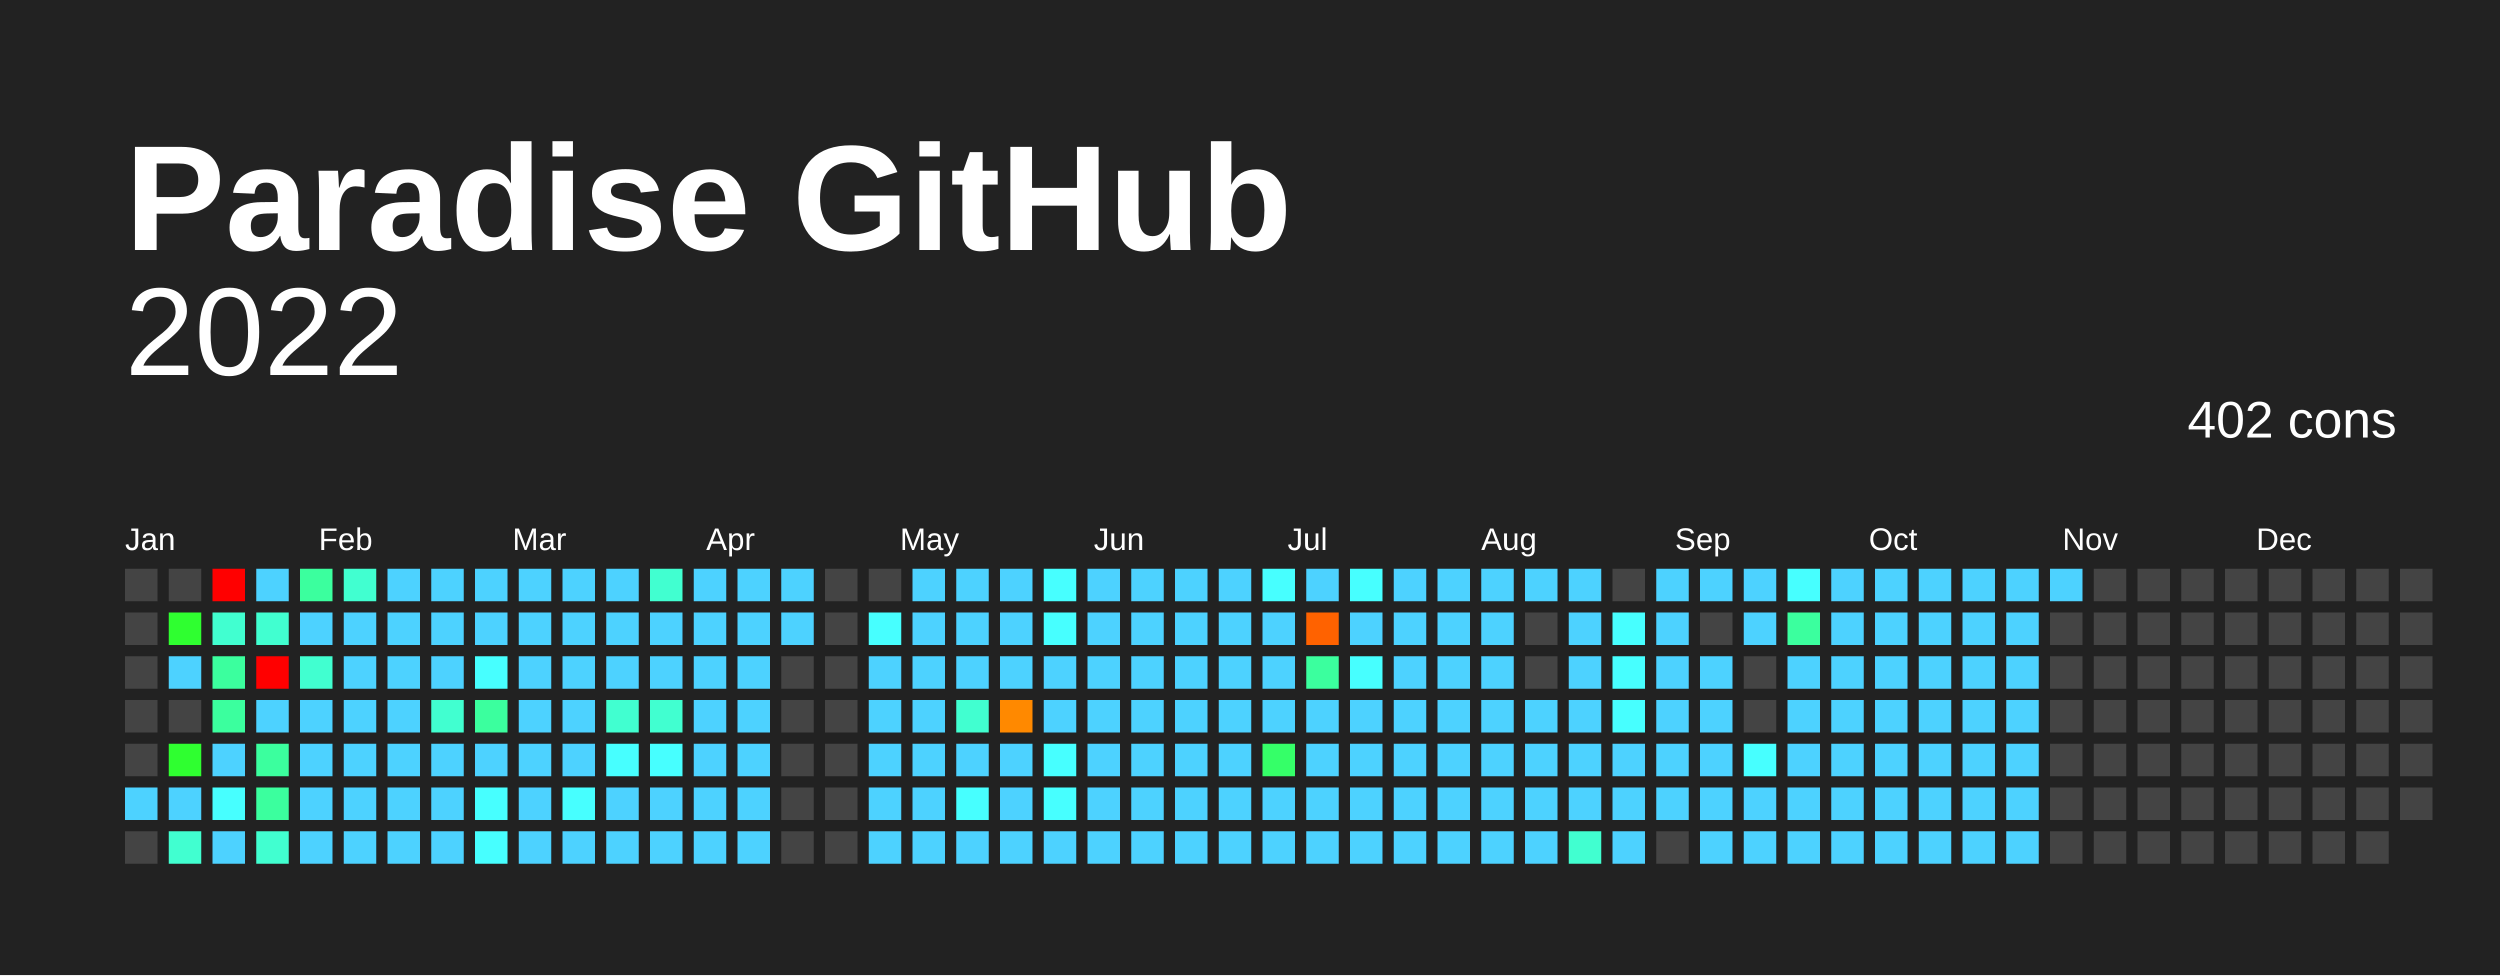
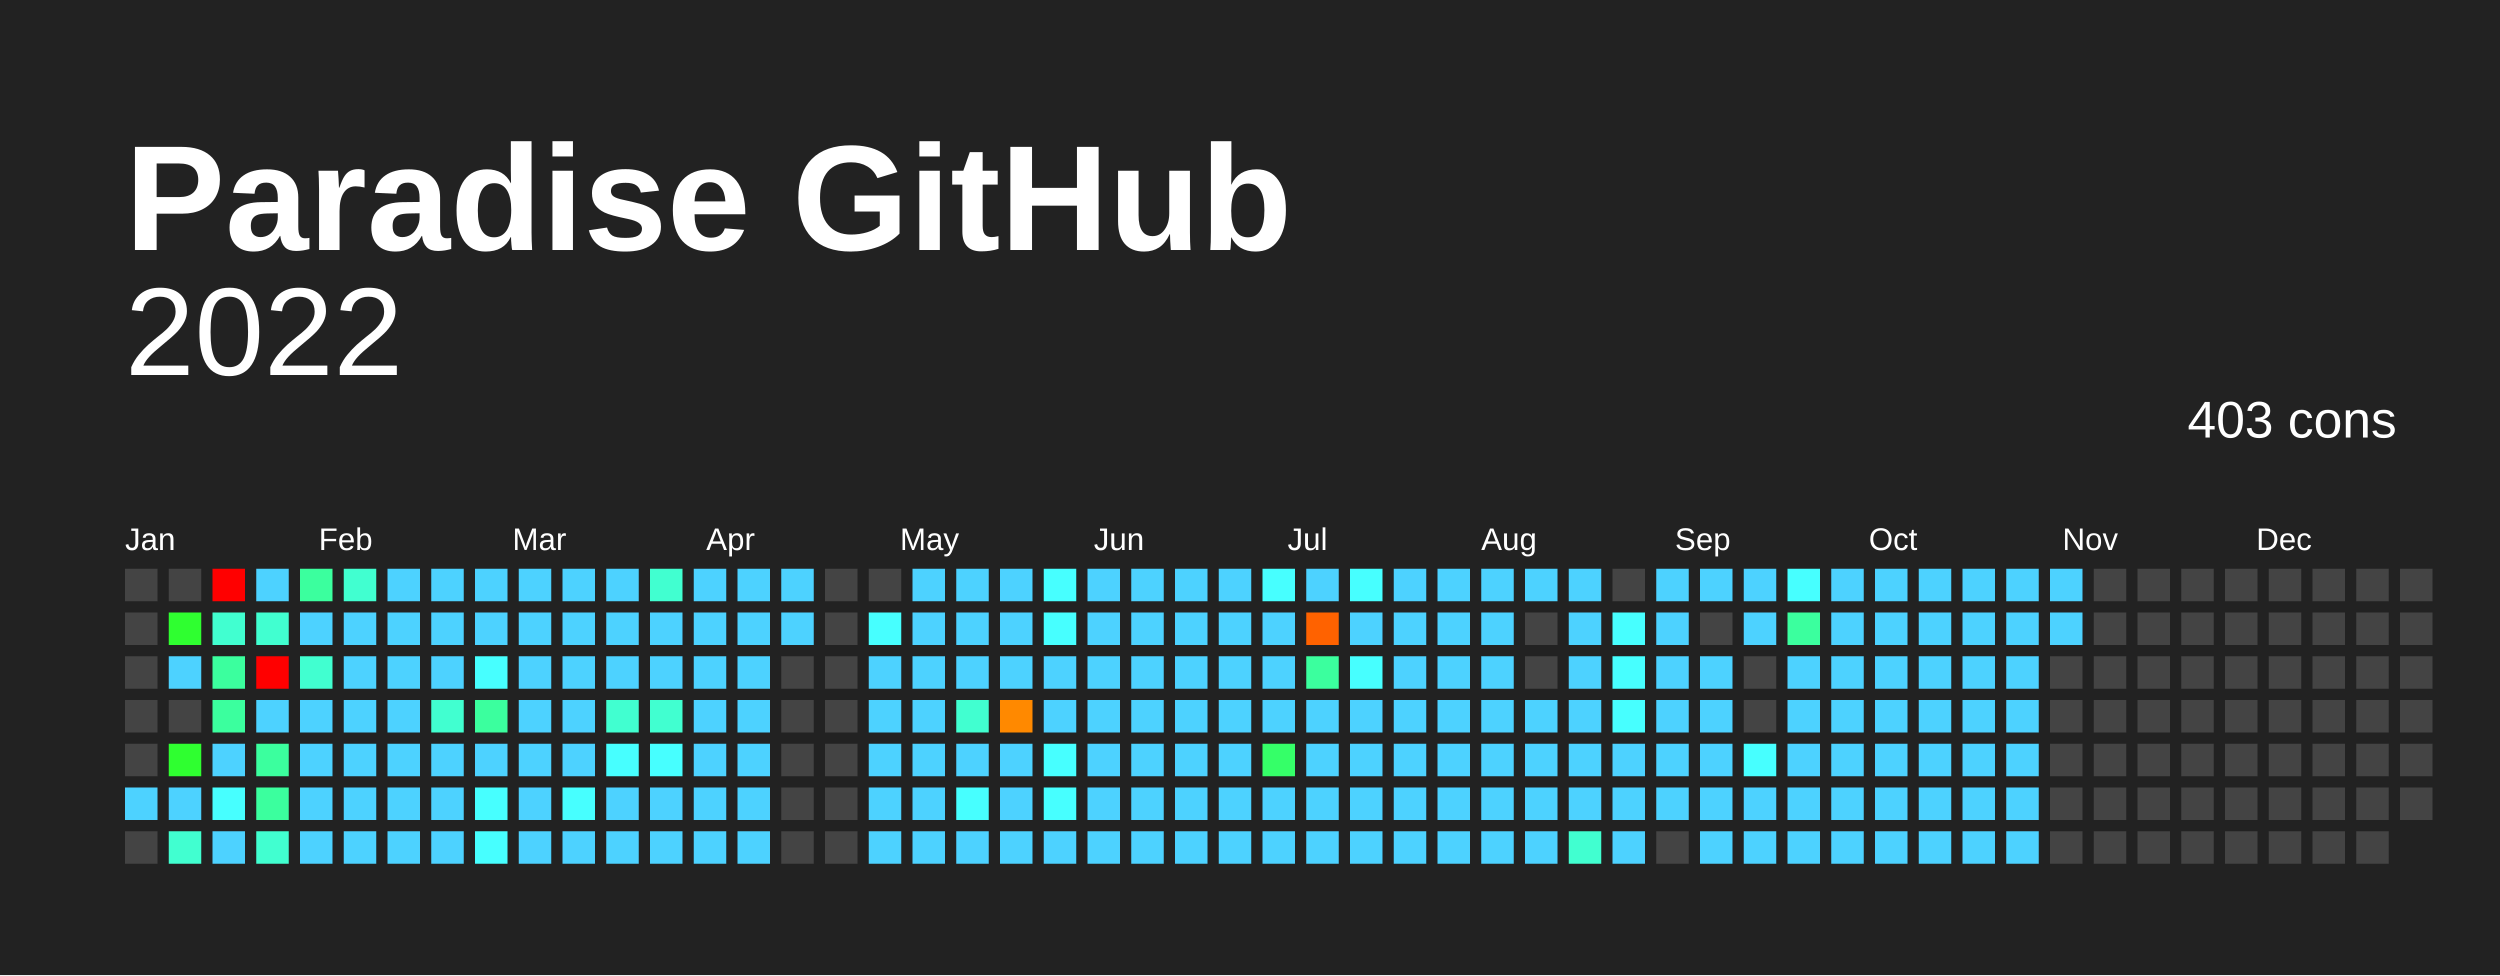
<svg xmlns="http://www.w3.org/2000/svg" baseProfile="full" height="78mm" version="1.1" viewBox="0,0,200,78" width="200mm">
  <defs />
  <rect fill="#222222" height="78" width="200" x="0" y="0" />
  <text fill="#FFFFFF" style="font-size:12px; font-family:Arial; font-weight:bold;" x="10" y="20">Paradise GitHub</text>
  <text alignment-baseline="hanging" fill="#FFFFFF" style="font-size:10.0px; font-family:Arial;" x="10" y="30">2022</text>
-   <text alignment-baseline="hanging" fill="#FFFFFF" style="font-size:4.125px; font-family:Arial;" x="175" y="35">402 cons</text>
+   <text alignment-baseline="hanging" fill="#FFFFFF" style="font-size:4.125px; font-family:Arial;" x="175" y="35">403 cons</text>
  <text fill="#FFFFFF" style="font-size:2.5px; font-family:Arial" x="10.0" y="44">Jan</text>
  <text fill="#FFFFFF" style="font-size:2.5px; font-family:Arial" x="25.5" y="44">Feb</text>
  <text fill="#FFFFFF" style="font-size:2.5px; font-family:Arial" x="41.0" y="44">Mar</text>
  <text fill="#FFFFFF" style="font-size:2.5px; font-family:Arial" x="56.5" y="44">Apr</text>
  <text fill="#FFFFFF" style="font-size:2.5px; font-family:Arial" x="72.0" y="44">May</text>
  <text fill="#FFFFFF" style="font-size:2.5px; font-family:Arial" x="87.5" y="44">Jun</text>
  <text fill="#FFFFFF" style="font-size:2.5px; font-family:Arial" x="103.0" y="44">Jul</text>
  <text fill="#FFFFFF" style="font-size:2.5px; font-family:Arial" x="118.5" y="44">Aug</text>
  <text fill="#FFFFFF" style="font-size:2.5px; font-family:Arial" x="134.0" y="44">Sep</text>
  <text fill="#FFFFFF" style="font-size:2.5px; font-family:Arial" x="149.5" y="44">Oct</text>
  <text fill="#FFFFFF" style="font-size:2.5px; font-family:Arial" x="165.0" y="44">Nov</text>
  <text fill="#FFFFFF" style="font-size:2.5px; font-family:Arial" x="180.5" y="44">Dec</text>
  <rect fill="#444444" height="2.6" width="2.6" x="10.0" y="45.5" />
  <rect fill="#444444" height="2.6" width="2.6" x="10.0" y="49.0" />
  <rect fill="#444444" height="2.6" width="2.6" x="10.0" y="52.5" />
  <rect fill="#444444" height="2.6" width="2.6" x="10.0" y="56.0" />
  <rect fill="#444444" height="2.6" width="2.6" x="10.0" y="59.5" />
  <rect fill="#4dd2ff" height="2.6" width="2.6" x="10.0" y="63.0" />
  <rect fill="#444444" height="2.6" width="2.6" x="10.0" y="66.5" />
  <rect fill="#444444" height="2.6" width="2.6" x="13.5" y="45.5" />
  <rect fill="#2fff30" height="2.6" width="2.6" x="13.5" y="49.0" />
  <rect fill="#4dd2ff" height="2.6" width="2.6" x="13.5" y="52.5" />
  <rect fill="#444444" height="2.6" width="2.6" x="13.5" y="56.0" />
  <rect fill="#2fff30" height="2.6" width="2.6" x="13.5" y="59.5" />
  <rect fill="#4dd2ff" height="2.6" width="2.6" x="13.5" y="63.0" />
  <rect fill="#41ffd0" height="2.6" width="2.6" x="13.5" y="66.5" />
  <rect fill="red" height="2.6" width="2.6" x="17.0" y="45.5" />
  <rect fill="#41ffd0" height="2.6" width="2.6" x="17.0" y="49.0" />
  <rect fill="#3bff9e" height="2.6" width="2.6" x="17.0" y="52.5" />
  <rect fill="#3bff9e" height="2.6" width="2.6" x="17.0" y="56.0" />
  <rect fill="#4dd2ff" height="2.6" width="2.6" x="17.0" y="59.5" />
  <rect fill="#47ffff" height="2.6" width="2.6" x="17.0" y="63.0" />
  <rect fill="#4dd2ff" height="2.6" width="2.6" x="17.0" y="66.5" />
  <rect fill="#4dd2ff" height="2.6" width="2.6" x="20.5" y="45.5" />
  <rect fill="#41ffd0" height="2.6" width="2.6" x="20.5" y="49.0" />
  <rect fill="red" height="2.6" width="2.6" x="20.5" y="52.5" />
  <rect fill="#4dd2ff" height="2.6" width="2.6" x="20.5" y="56.0" />
  <rect fill="#3bff9e" height="2.6" width="2.6" x="20.5" y="59.5" />
  <rect fill="#3bff9e" height="2.6" width="2.6" x="20.5" y="63.0" />
  <rect fill="#41ffd0" height="2.6" width="2.6" x="20.5" y="66.5" />
  <rect fill="#3bff9e" height="2.6" width="2.6" x="24.0" y="45.5" />
  <rect fill="#4dd2ff" height="2.6" width="2.6" x="24.0" y="49.0" />
  <rect fill="#41ffd0" height="2.6" width="2.6" x="24.0" y="52.5" />
  <rect fill="#4dd2ff" height="2.6" width="2.6" x="24.0" y="56.0" />
  <rect fill="#4dd2ff" height="2.6" width="2.6" x="24.0" y="59.5" />
  <rect fill="#4dd2ff" height="2.6" width="2.6" x="24.0" y="63.0" />
  <rect fill="#4dd2ff" height="2.6" width="2.6" x="24.0" y="66.5" />
  <rect fill="#41ffd0" height="2.6" width="2.6" x="27.5" y="45.5" />
  <rect fill="#4dd2ff" height="2.6" width="2.6" x="27.5" y="49.0" />
  <rect fill="#4dd2ff" height="2.6" width="2.6" x="27.5" y="52.5" />
  <rect fill="#4dd2ff" height="2.6" width="2.6" x="27.5" y="56.0" />
  <rect fill="#4dd2ff" height="2.6" width="2.6" x="27.5" y="59.5" />
  <rect fill="#4dd2ff" height="2.6" width="2.6" x="27.5" y="63.0" />
  <rect fill="#4dd2ff" height="2.6" width="2.6" x="27.5" y="66.5" />
  <rect fill="#4dd2ff" height="2.6" width="2.6" x="31.0" y="45.5" />
  <rect fill="#4dd2ff" height="2.6" width="2.6" x="31.0" y="49.0" />
  <rect fill="#4dd2ff" height="2.6" width="2.6" x="31.0" y="52.5" />
  <rect fill="#4dd2ff" height="2.6" width="2.6" x="31.0" y="56.0" />
  <rect fill="#4dd2ff" height="2.6" width="2.6" x="31.0" y="59.5" />
  <rect fill="#4dd2ff" height="2.6" width="2.6" x="31.0" y="63.0" />
  <rect fill="#4dd2ff" height="2.6" width="2.6" x="31.0" y="66.5" />
  <rect fill="#4dd2ff" height="2.6" width="2.6" x="34.5" y="45.5" />
  <rect fill="#4dd2ff" height="2.6" width="2.6" x="34.5" y="49.0" />
  <rect fill="#4dd2ff" height="2.6" width="2.6" x="34.5" y="52.5" />
  <rect fill="#41ffd0" height="2.6" width="2.6" x="34.5" y="56.0" />
  <rect fill="#4dd2ff" height="2.6" width="2.6" x="34.5" y="59.5" />
  <rect fill="#4dd2ff" height="2.6" width="2.6" x="34.5" y="63.0" />
  <rect fill="#4dd2ff" height="2.6" width="2.6" x="34.5" y="66.5" />
  <rect fill="#4dd2ff" height="2.6" width="2.6" x="38.0" y="45.5" />
  <rect fill="#4dd2ff" height="2.6" width="2.6" x="38.0" y="49.0" />
  <rect fill="#47ffff" height="2.6" width="2.6" x="38.0" y="52.5" />
  <rect fill="#3bff9e" height="2.6" width="2.6" x="38.0" y="56.0" />
  <rect fill="#4dd2ff" height="2.6" width="2.6" x="38.0" y="59.5" />
  <rect fill="#47ffff" height="2.6" width="2.6" x="38.0" y="63.0" />
  <rect fill="#47ffff" height="2.6" width="2.6" x="38.0" y="66.5" />
  <rect fill="#4dd2ff" height="2.6" width="2.6" x="41.5" y="45.5" />
  <rect fill="#4dd2ff" height="2.6" width="2.6" x="41.5" y="49.0" />
  <rect fill="#4dd2ff" height="2.6" width="2.6" x="41.5" y="52.5" />
  <rect fill="#4dd2ff" height="2.6" width="2.6" x="41.5" y="56.0" />
  <rect fill="#4dd2ff" height="2.6" width="2.6" x="41.5" y="59.5" />
  <rect fill="#4dd2ff" height="2.6" width="2.6" x="41.5" y="63.0" />
  <rect fill="#4dd2ff" height="2.6" width="2.6" x="41.5" y="66.5" />
  <rect fill="#4dd2ff" height="2.6" width="2.6" x="45.0" y="45.5" />
  <rect fill="#4dd2ff" height="2.6" width="2.6" x="45.0" y="49.0" />
  <rect fill="#4dd2ff" height="2.6" width="2.6" x="45.0" y="52.5" />
  <rect fill="#4dd2ff" height="2.6" width="2.6" x="45.0" y="56.0" />
  <rect fill="#4dd2ff" height="2.6" width="2.6" x="45.0" y="59.5" />
  <rect fill="#47ffff" height="2.6" width="2.6" x="45.0" y="63.0" />
  <rect fill="#4dd2ff" height="2.6" width="2.6" x="45.0" y="66.5" />
  <rect fill="#4dd2ff" height="2.6" width="2.6" x="48.5" y="45.5" />
  <rect fill="#4dd2ff" height="2.6" width="2.6" x="48.5" y="49.0" />
  <rect fill="#4dd2ff" height="2.6" width="2.6" x="48.5" y="52.5" />
  <rect fill="#41ffd0" height="2.6" width="2.6" x="48.5" y="56.0" />
  <rect fill="#47ffff" height="2.6" width="2.6" x="48.5" y="59.5" />
  <rect fill="#4dd2ff" height="2.6" width="2.6" x="48.5" y="63.0" />
  <rect fill="#4dd2ff" height="2.6" width="2.6" x="48.5" y="66.5" />
  <rect fill="#41ffd0" height="2.6" width="2.6" x="52.0" y="45.5" />
  <rect fill="#4dd2ff" height="2.6" width="2.6" x="52.0" y="49.0" />
  <rect fill="#4dd2ff" height="2.6" width="2.6" x="52.0" y="52.5" />
  <rect fill="#41ffd0" height="2.6" width="2.6" x="52.0" y="56.0" />
  <rect fill="#47ffff" height="2.6" width="2.6" x="52.0" y="59.5" />
  <rect fill="#4dd2ff" height="2.6" width="2.6" x="52.0" y="63.0" />
  <rect fill="#4dd2ff" height="2.6" width="2.6" x="52.0" y="66.5" />
  <rect fill="#4dd2ff" height="2.6" width="2.6" x="55.5" y="45.5" />
  <rect fill="#4dd2ff" height="2.6" width="2.6" x="55.5" y="49.0" />
  <rect fill="#4dd2ff" height="2.6" width="2.6" x="55.5" y="52.5" />
  <rect fill="#4dd2ff" height="2.6" width="2.6" x="55.5" y="56.0" />
  <rect fill="#4dd2ff" height="2.6" width="2.6" x="55.5" y="59.5" />
  <rect fill="#4dd2ff" height="2.6" width="2.6" x="55.5" y="63.0" />
  <rect fill="#4dd2ff" height="2.6" width="2.6" x="55.5" y="66.5" />
  <rect fill="#4dd2ff" height="2.6" width="2.6" x="59.0" y="45.5" />
  <rect fill="#4dd2ff" height="2.6" width="2.6" x="59.0" y="49.0" />
  <rect fill="#4dd2ff" height="2.6" width="2.6" x="59.0" y="52.5" />
  <rect fill="#4dd2ff" height="2.6" width="2.6" x="59.0" y="56.0" />
  <rect fill="#4dd2ff" height="2.6" width="2.6" x="59.0" y="59.5" />
  <rect fill="#4dd2ff" height="2.6" width="2.6" x="59.0" y="63.0" />
  <rect fill="#4dd2ff" height="2.6" width="2.6" x="59.0" y="66.5" />
  <rect fill="#4dd2ff" height="2.6" width="2.6" x="62.5" y="45.5" />
  <rect fill="#4dd2ff" height="2.6" width="2.6" x="62.5" y="49.0" />
  <rect fill="#444444" height="2.6" width="2.6" x="62.5" y="52.5" />
  <rect fill="#444444" height="2.6" width="2.6" x="62.5" y="56.0" />
  <rect fill="#444444" height="2.6" width="2.6" x="62.5" y="59.5" />
  <rect fill="#444444" height="2.6" width="2.6" x="62.5" y="63.0" />
  <rect fill="#444444" height="2.6" width="2.6" x="62.5" y="66.5" />
  <rect fill="#444444" height="2.6" width="2.6" x="66.0" y="45.5" />
  <rect fill="#444444" height="2.6" width="2.6" x="66.0" y="49.0" />
  <rect fill="#444444" height="2.6" width="2.6" x="66.0" y="52.5" />
  <rect fill="#444444" height="2.6" width="2.6" x="66.0" y="56.0" />
  <rect fill="#444444" height="2.6" width="2.6" x="66.0" y="59.5" />
  <rect fill="#444444" height="2.6" width="2.6" x="66.0" y="63.0" />
  <rect fill="#444444" height="2.6" width="2.6" x="66.0" y="66.5" />
  <rect fill="#444444" height="2.6" width="2.6" x="69.5" y="45.5" />
  <rect fill="#47ffff" height="2.6" width="2.6" x="69.5" y="49.0" />
  <rect fill="#4dd2ff" height="2.6" width="2.6" x="69.5" y="52.5" />
  <rect fill="#4dd2ff" height="2.6" width="2.6" x="69.5" y="56.0" />
  <rect fill="#4dd2ff" height="2.6" width="2.6" x="69.5" y="59.5" />
  <rect fill="#4dd2ff" height="2.6" width="2.6" x="69.5" y="63.0" />
  <rect fill="#4dd2ff" height="2.6" width="2.6" x="69.5" y="66.5" />
  <rect fill="#4dd2ff" height="2.6" width="2.6" x="73.0" y="45.5" />
  <rect fill="#4dd2ff" height="2.6" width="2.6" x="73.0" y="49.0" />
  <rect fill="#4dd2ff" height="2.6" width="2.6" x="73.0" y="52.5" />
  <rect fill="#4dd2ff" height="2.6" width="2.6" x="73.0" y="56.0" />
  <rect fill="#4dd2ff" height="2.6" width="2.6" x="73.0" y="59.5" />
  <rect fill="#4dd2ff" height="2.6" width="2.6" x="73.0" y="63.0" />
  <rect fill="#4dd2ff" height="2.6" width="2.6" x="73.0" y="66.5" />
  <rect fill="#4dd2ff" height="2.6" width="2.6" x="76.5" y="45.5" />
  <rect fill="#4dd2ff" height="2.6" width="2.6" x="76.5" y="49.0" />
  <rect fill="#4dd2ff" height="2.6" width="2.6" x="76.5" y="52.5" />
  <rect fill="#41ffd0" height="2.6" width="2.6" x="76.5" y="56.0" />
  <rect fill="#4dd2ff" height="2.6" width="2.6" x="76.5" y="59.5" />
  <rect fill="#47ffff" height="2.6" width="2.6" x="76.5" y="63.0" />
  <rect fill="#4dd2ff" height="2.6" width="2.6" x="76.5" y="66.5" />
  <rect fill="#4dd2ff" height="2.6" width="2.6" x="80.0" y="45.5" />
  <rect fill="#4dd2ff" height="2.6" width="2.6" x="80.0" y="49.0" />
  <rect fill="#4dd2ff" height="2.6" width="2.6" x="80.0" y="52.5" />
  <rect fill="#ff8900" height="2.6" width="2.6" x="80.0" y="56.0" />
  <rect fill="#4dd2ff" height="2.6" width="2.6" x="80.0" y="59.5" />
  <rect fill="#4dd2ff" height="2.6" width="2.6" x="80.0" y="63.0" />
  <rect fill="#4dd2ff" height="2.6" width="2.6" x="80.0" y="66.5" />
  <rect fill="#47ffff" height="2.6" width="2.6" x="83.5" y="45.5" />
  <rect fill="#47ffff" height="2.6" width="2.6" x="83.5" y="49.0" />
  <rect fill="#4dd2ff" height="2.6" width="2.6" x="83.5" y="52.5" />
  <rect fill="#4dd2ff" height="2.6" width="2.6" x="83.5" y="56.0" />
  <rect fill="#47ffff" height="2.6" width="2.6" x="83.5" y="59.5" />
  <rect fill="#47ffff" height="2.6" width="2.6" x="83.5" y="63.0" />
  <rect fill="#4dd2ff" height="2.6" width="2.6" x="83.5" y="66.5" />
  <rect fill="#4dd2ff" height="2.6" width="2.6" x="87.0" y="45.5" />
  <rect fill="#4dd2ff" height="2.6" width="2.6" x="87.0" y="49.0" />
  <rect fill="#4dd2ff" height="2.6" width="2.6" x="87.0" y="52.5" />
  <rect fill="#4dd2ff" height="2.6" width="2.6" x="87.0" y="56.0" />
  <rect fill="#4dd2ff" height="2.6" width="2.6" x="87.0" y="59.5" />
  <rect fill="#4dd2ff" height="2.6" width="2.6" x="87.0" y="63.0" />
  <rect fill="#4dd2ff" height="2.6" width="2.6" x="87.0" y="66.5" />
  <rect fill="#4dd2ff" height="2.6" width="2.6" x="90.5" y="45.5" />
  <rect fill="#4dd2ff" height="2.6" width="2.6" x="90.5" y="49.0" />
  <rect fill="#4dd2ff" height="2.6" width="2.6" x="90.5" y="52.5" />
  <rect fill="#4dd2ff" height="2.6" width="2.6" x="90.5" y="56.0" />
  <rect fill="#4dd2ff" height="2.6" width="2.6" x="90.5" y="59.5" />
  <rect fill="#4dd2ff" height="2.6" width="2.6" x="90.5" y="63.0" />
  <rect fill="#4dd2ff" height="2.6" width="2.6" x="90.5" y="66.5" />
  <rect fill="#4dd2ff" height="2.6" width="2.6" x="94.0" y="45.5" />
  <rect fill="#4dd2ff" height="2.6" width="2.6" x="94.0" y="49.0" />
  <rect fill="#4dd2ff" height="2.6" width="2.6" x="94.0" y="52.5" />
  <rect fill="#4dd2ff" height="2.6" width="2.6" x="94.0" y="56.0" />
  <rect fill="#4dd2ff" height="2.6" width="2.6" x="94.0" y="59.5" />
  <rect fill="#4dd2ff" height="2.6" width="2.6" x="94.0" y="63.0" />
  <rect fill="#4dd2ff" height="2.6" width="2.6" x="94.0" y="66.5" />
  <rect fill="#4dd2ff" height="2.6" width="2.6" x="97.5" y="45.5" />
  <rect fill="#4dd2ff" height="2.6" width="2.6" x="97.5" y="49.0" />
  <rect fill="#4dd2ff" height="2.6" width="2.6" x="97.5" y="52.5" />
  <rect fill="#4dd2ff" height="2.6" width="2.6" x="97.5" y="56.0" />
  <rect fill="#4dd2ff" height="2.6" width="2.6" x="97.5" y="59.5" />
  <rect fill="#4dd2ff" height="2.6" width="2.6" x="97.5" y="63.0" />
  <rect fill="#4dd2ff" height="2.6" width="2.6" x="97.5" y="66.5" />
  <rect fill="#47ffff" height="2.6" width="2.6" x="101.0" y="45.5" />
  <rect fill="#4dd2ff" height="2.6" width="2.6" x="101.0" y="49.0" />
  <rect fill="#4dd2ff" height="2.6" width="2.6" x="101.0" y="52.5" />
  <rect fill="#4dd2ff" height="2.6" width="2.6" x="101.0" y="56.0" />
  <rect fill="#35ff68" height="2.6" width="2.6" x="101.0" y="59.5" />
  <rect fill="#4dd2ff" height="2.6" width="2.6" x="101.0" y="63.0" />
  <rect fill="#4dd2ff" height="2.6" width="2.6" x="101.0" y="66.5" />
  <rect fill="#4dd2ff" height="2.6" width="2.6" x="104.5" y="45.5" />
  <rect fill="#ff6200" height="2.6" width="2.6" x="104.5" y="49.0" />
  <rect fill="#3bff9e" height="2.6" width="2.6" x="104.5" y="52.5" />
  <rect fill="#4dd2ff" height="2.6" width="2.6" x="104.5" y="56.0" />
  <rect fill="#4dd2ff" height="2.6" width="2.6" x="104.5" y="59.5" />
  <rect fill="#4dd2ff" height="2.6" width="2.6" x="104.5" y="63.0" />
  <rect fill="#4dd2ff" height="2.6" width="2.6" x="104.5" y="66.5" />
  <rect fill="#47ffff" height="2.6" width="2.6" x="108.0" y="45.5" />
  <rect fill="#4dd2ff" height="2.6" width="2.6" x="108.0" y="49.0" />
  <rect fill="#47ffff" height="2.6" width="2.6" x="108.0" y="52.5" />
  <rect fill="#4dd2ff" height="2.6" width="2.6" x="108.0" y="56.0" />
  <rect fill="#4dd2ff" height="2.6" width="2.6" x="108.0" y="59.5" />
  <rect fill="#4dd2ff" height="2.6" width="2.6" x="108.0" y="63.0" />
  <rect fill="#4dd2ff" height="2.6" width="2.6" x="108.0" y="66.5" />
  <rect fill="#4dd2ff" height="2.6" width="2.6" x="111.5" y="45.5" />
  <rect fill="#4dd2ff" height="2.6" width="2.6" x="111.5" y="49.0" />
  <rect fill="#4dd2ff" height="2.6" width="2.6" x="111.5" y="52.5" />
  <rect fill="#4dd2ff" height="2.6" width="2.6" x="111.5" y="56.0" />
  <rect fill="#4dd2ff" height="2.6" width="2.6" x="111.5" y="59.5" />
  <rect fill="#4dd2ff" height="2.6" width="2.6" x="111.5" y="63.0" />
  <rect fill="#4dd2ff" height="2.6" width="2.6" x="111.5" y="66.5" />
  <rect fill="#4dd2ff" height="2.6" width="2.6" x="115.0" y="45.5" />
  <rect fill="#4dd2ff" height="2.6" width="2.6" x="115.0" y="49.0" />
  <rect fill="#4dd2ff" height="2.6" width="2.6" x="115.0" y="52.5" />
  <rect fill="#4dd2ff" height="2.6" width="2.6" x="115.0" y="56.0" />
  <rect fill="#4dd2ff" height="2.6" width="2.6" x="115.0" y="59.5" />
  <rect fill="#4dd2ff" height="2.6" width="2.6" x="115.0" y="63.0" />
  <rect fill="#4dd2ff" height="2.6" width="2.6" x="115.0" y="66.5" />
  <rect fill="#4dd2ff" height="2.6" width="2.6" x="118.5" y="45.5" />
  <rect fill="#4dd2ff" height="2.6" width="2.6" x="118.5" y="49.0" />
  <rect fill="#4dd2ff" height="2.6" width="2.6" x="118.5" y="52.5" />
  <rect fill="#4dd2ff" height="2.6" width="2.6" x="118.5" y="56.0" />
  <rect fill="#4dd2ff" height="2.6" width="2.6" x="118.5" y="59.5" />
  <rect fill="#4dd2ff" height="2.6" width="2.6" x="118.5" y="63.0" />
  <rect fill="#4dd2ff" height="2.6" width="2.6" x="118.5" y="66.5" />
  <rect fill="#4dd2ff" height="2.6" width="2.6" x="122.0" y="45.5" />
  <rect fill="#444444" height="2.6" width="2.6" x="122.0" y="49.0" />
  <rect fill="#444444" height="2.6" width="2.6" x="122.0" y="52.5" />
  <rect fill="#4dd2ff" height="2.6" width="2.6" x="122.0" y="56.0" />
  <rect fill="#4dd2ff" height="2.6" width="2.6" x="122.0" y="59.5" />
  <rect fill="#4dd2ff" height="2.6" width="2.6" x="122.0" y="63.0" />
  <rect fill="#4dd2ff" height="2.6" width="2.6" x="122.0" y="66.5" />
  <rect fill="#4dd2ff" height="2.6" width="2.6" x="125.5" y="45.5" />
  <rect fill="#4dd2ff" height="2.6" width="2.6" x="125.5" y="49.0" />
  <rect fill="#4dd2ff" height="2.6" width="2.6" x="125.5" y="52.5" />
  <rect fill="#4dd2ff" height="2.6" width="2.6" x="125.5" y="56.0" />
  <rect fill="#4dd2ff" height="2.6" width="2.6" x="125.5" y="59.5" />
  <rect fill="#4dd2ff" height="2.6" width="2.6" x="125.5" y="63.0" />
  <rect fill="#41ffd0" height="2.6" width="2.6" x="125.5" y="66.5" />
  <rect fill="#444444" height="2.6" width="2.6" x="129.0" y="45.5" />
  <rect fill="#47ffff" height="2.6" width="2.6" x="129.0" y="49.0" />
  <rect fill="#47ffff" height="2.6" width="2.6" x="129.0" y="52.5" />
  <rect fill="#47ffff" height="2.6" width="2.6" x="129.0" y="56.0" />
  <rect fill="#4dd2ff" height="2.6" width="2.6" x="129.0" y="59.5" />
  <rect fill="#4dd2ff" height="2.6" width="2.6" x="129.0" y="63.0" />
  <rect fill="#4dd2ff" height="2.6" width="2.6" x="129.0" y="66.5" />
  <rect fill="#4dd2ff" height="2.6" width="2.6" x="132.5" y="45.5" />
  <rect fill="#4dd2ff" height="2.6" width="2.6" x="132.5" y="49.0" />
  <rect fill="#4dd2ff" height="2.6" width="2.6" x="132.5" y="52.5" />
  <rect fill="#4dd2ff" height="2.6" width="2.6" x="132.5" y="56.0" />
  <rect fill="#4dd2ff" height="2.6" width="2.6" x="132.5" y="59.5" />
  <rect fill="#4dd2ff" height="2.6" width="2.6" x="132.5" y="63.0" />
  <rect fill="#444444" height="2.6" width="2.6" x="132.5" y="66.5" />
  <rect fill="#4dd2ff" height="2.6" width="2.6" x="136.0" y="45.5" />
  <rect fill="#444444" height="2.6" width="2.6" x="136.0" y="49.0" />
  <rect fill="#4dd2ff" height="2.6" width="2.6" x="136.0" y="52.5" />
  <rect fill="#4dd2ff" height="2.6" width="2.6" x="136.0" y="56.0" />
  <rect fill="#4dd2ff" height="2.6" width="2.6" x="136.0" y="59.5" />
  <rect fill="#4dd2ff" height="2.6" width="2.6" x="136.0" y="63.0" />
  <rect fill="#4dd2ff" height="2.6" width="2.6" x="136.0" y="66.5" />
  <rect fill="#4dd2ff" height="2.6" width="2.6" x="139.5" y="45.5" />
  <rect fill="#4dd2ff" height="2.6" width="2.6" x="139.5" y="49.0" />
  <rect fill="#444444" height="2.6" width="2.6" x="139.5" y="52.5" />
  <rect fill="#444444" height="2.6" width="2.6" x="139.5" y="56.0" />
  <rect fill="#47ffff" height="2.6" width="2.6" x="139.5" y="59.5" />
  <rect fill="#4dd2ff" height="2.6" width="2.6" x="139.5" y="63.0" />
  <rect fill="#4dd2ff" height="2.6" width="2.6" x="139.5" y="66.5" />
  <rect fill="#47ffff" height="2.6" width="2.6" x="143.0" y="45.5" />
  <rect fill="#3bff9e" height="2.6" width="2.6" x="143.0" y="49.0" />
  <rect fill="#4dd2ff" height="2.6" width="2.6" x="143.0" y="52.5" />
  <rect fill="#4dd2ff" height="2.6" width="2.6" x="143.0" y="56.0" />
  <rect fill="#4dd2ff" height="2.6" width="2.6" x="143.0" y="59.5" />
  <rect fill="#4dd2ff" height="2.6" width="2.6" x="143.0" y="63.0" />
  <rect fill="#4dd2ff" height="2.6" width="2.6" x="143.0" y="66.5" />
  <rect fill="#4dd2ff" height="2.6" width="2.6" x="146.5" y="45.5" />
  <rect fill="#4dd2ff" height="2.6" width="2.6" x="146.5" y="49.0" />
  <rect fill="#4dd2ff" height="2.6" width="2.6" x="146.5" y="52.5" />
  <rect fill="#4dd2ff" height="2.6" width="2.6" x="146.5" y="56.0" />
  <rect fill="#4dd2ff" height="2.6" width="2.6" x="146.5" y="59.5" />
  <rect fill="#4dd2ff" height="2.6" width="2.6" x="146.5" y="63.0" />
  <rect fill="#4dd2ff" height="2.6" width="2.6" x="146.5" y="66.5" />
  <rect fill="#4dd2ff" height="2.6" width="2.6" x="150.0" y="45.5" />
  <rect fill="#4dd2ff" height="2.6" width="2.6" x="150.0" y="49.0" />
  <rect fill="#4dd2ff" height="2.6" width="2.6" x="150.0" y="52.5" />
  <rect fill="#4dd2ff" height="2.6" width="2.6" x="150.0" y="56.0" />
  <rect fill="#4dd2ff" height="2.6" width="2.6" x="150.0" y="59.5" />
  <rect fill="#4dd2ff" height="2.6" width="2.6" x="150.0" y="63.0" />
  <rect fill="#4dd2ff" height="2.6" width="2.6" x="150.0" y="66.5" />
  <rect fill="#4dd2ff" height="2.6" width="2.6" x="153.5" y="45.5" />
  <rect fill="#4dd2ff" height="2.6" width="2.6" x="153.5" y="49.0" />
  <rect fill="#4dd2ff" height="2.6" width="2.6" x="153.5" y="52.5" />
  <rect fill="#4dd2ff" height="2.6" width="2.6" x="153.5" y="56.0" />
  <rect fill="#4dd2ff" height="2.6" width="2.6" x="153.5" y="59.5" />
  <rect fill="#4dd2ff" height="2.6" width="2.6" x="153.5" y="63.0" />
  <rect fill="#4dd2ff" height="2.6" width="2.6" x="153.5" y="66.5" />
  <rect fill="#4dd2ff" height="2.6" width="2.6" x="157.0" y="45.5" />
  <rect fill="#4dd2ff" height="2.6" width="2.6" x="157.0" y="49.0" />
  <rect fill="#4dd2ff" height="2.6" width="2.6" x="157.0" y="52.5" />
  <rect fill="#4dd2ff" height="2.6" width="2.6" x="157.0" y="56.0" />
  <rect fill="#4dd2ff" height="2.6" width="2.6" x="157.0" y="59.5" />
  <rect fill="#4dd2ff" height="2.6" width="2.6" x="157.0" y="63.0" />
  <rect fill="#4dd2ff" height="2.6" width="2.6" x="157.0" y="66.5" />
  <rect fill="#4dd2ff" height="2.6" width="2.6" x="160.5" y="45.5" />
  <rect fill="#4dd2ff" height="2.6" width="2.6" x="160.5" y="49.0" />
  <rect fill="#4dd2ff" height="2.6" width="2.6" x="160.5" y="52.5" />
  <rect fill="#4dd2ff" height="2.6" width="2.6" x="160.5" y="56.0" />
  <rect fill="#4dd2ff" height="2.6" width="2.6" x="160.5" y="59.5" />
  <rect fill="#4dd2ff" height="2.6" width="2.6" x="160.5" y="63.0" />
  <rect fill="#4dd2ff" height="2.6" width="2.6" x="160.5" y="66.5" />
  <rect fill="#4dd2ff" height="2.6" width="2.6" x="164.0" y="45.5" />
-   <rect fill="#444444" height="2.6" width="2.6" x="164.0" y="49.0" />
+   <rect fill="#4dd2ff" height="2.6" width="2.6" x="164.0" y="49.0" />
  <rect fill="#444444" height="2.6" width="2.6" x="164.0" y="52.5" />
  <rect fill="#444444" height="2.6" width="2.6" x="164.0" y="56.0" />
  <rect fill="#444444" height="2.6" width="2.6" x="164.0" y="59.5" />
  <rect fill="#444444" height="2.6" width="2.6" x="164.0" y="63.0" />
  <rect fill="#444444" height="2.6" width="2.6" x="164.0" y="66.5" />
  <rect fill="#444444" height="2.6" width="2.6" x="167.5" y="45.5" />
  <rect fill="#444444" height="2.6" width="2.6" x="167.5" y="49.0" />
  <rect fill="#444444" height="2.6" width="2.6" x="167.5" y="52.5" />
  <rect fill="#444444" height="2.6" width="2.6" x="167.5" y="56.0" />
  <rect fill="#444444" height="2.6" width="2.6" x="167.5" y="59.5" />
  <rect fill="#444444" height="2.6" width="2.6" x="167.5" y="63.0" />
  <rect fill="#444444" height="2.6" width="2.6" x="167.5" y="66.5" />
  <rect fill="#444444" height="2.6" width="2.6" x="171.0" y="45.5" />
  <rect fill="#444444" height="2.6" width="2.6" x="171.0" y="49.0" />
  <rect fill="#444444" height="2.6" width="2.6" x="171.0" y="52.5" />
  <rect fill="#444444" height="2.6" width="2.6" x="171.0" y="56.0" />
  <rect fill="#444444" height="2.6" width="2.6" x="171.0" y="59.5" />
  <rect fill="#444444" height="2.6" width="2.6" x="171.0" y="63.0" />
  <rect fill="#444444" height="2.6" width="2.6" x="171.0" y="66.5" />
  <rect fill="#444444" height="2.6" width="2.6" x="174.5" y="45.5" />
  <rect fill="#444444" height="2.6" width="2.6" x="174.5" y="49.0" />
  <rect fill="#444444" height="2.6" width="2.6" x="174.5" y="52.5" />
  <rect fill="#444444" height="2.6" width="2.6" x="174.5" y="56.0" />
  <rect fill="#444444" height="2.6" width="2.6" x="174.5" y="59.5" />
  <rect fill="#444444" height="2.6" width="2.6" x="174.5" y="63.0" />
  <rect fill="#444444" height="2.6" width="2.6" x="174.5" y="66.5" />
  <rect fill="#444444" height="2.6" width="2.6" x="178.0" y="45.5" />
  <rect fill="#444444" height="2.6" width="2.6" x="178.0" y="49.0" />
  <rect fill="#444444" height="2.6" width="2.6" x="178.0" y="52.5" />
  <rect fill="#444444" height="2.6" width="2.6" x="178.0" y="56.0" />
  <rect fill="#444444" height="2.6" width="2.6" x="178.0" y="59.5" />
  <rect fill="#444444" height="2.6" width="2.6" x="178.0" y="63.0" />
  <rect fill="#444444" height="2.6" width="2.6" x="178.0" y="66.5" />
  <rect fill="#444444" height="2.6" width="2.6" x="181.5" y="45.5" />
  <rect fill="#444444" height="2.6" width="2.6" x="181.5" y="49.0" />
  <rect fill="#444444" height="2.6" width="2.6" x="181.5" y="52.5" />
  <rect fill="#444444" height="2.6" width="2.6" x="181.5" y="56.0" />
  <rect fill="#444444" height="2.6" width="2.6" x="181.5" y="59.5" />
  <rect fill="#444444" height="2.6" width="2.6" x="181.5" y="63.0" />
  <rect fill="#444444" height="2.6" width="2.6" x="181.5" y="66.5" />
  <rect fill="#444444" height="2.6" width="2.6" x="185.0" y="45.5" />
  <rect fill="#444444" height="2.6" width="2.6" x="185.0" y="49.0" />
  <rect fill="#444444" height="2.6" width="2.6" x="185.0" y="52.5" />
  <rect fill="#444444" height="2.6" width="2.6" x="185.0" y="56.0" />
  <rect fill="#444444" height="2.6" width="2.6" x="185.0" y="59.5" />
  <rect fill="#444444" height="2.6" width="2.6" x="185.0" y="63.0" />
  <rect fill="#444444" height="2.6" width="2.6" x="185.0" y="66.5" />
  <rect fill="#444444" height="2.6" width="2.6" x="188.5" y="45.5" />
  <rect fill="#444444" height="2.6" width="2.6" x="188.5" y="49.0" />
  <rect fill="#444444" height="2.6" width="2.6" x="188.5" y="52.5" />
  <rect fill="#444444" height="2.6" width="2.6" x="188.5" y="56.0" />
  <rect fill="#444444" height="2.6" width="2.6" x="188.5" y="59.5" />
  <rect fill="#444444" height="2.6" width="2.6" x="188.5" y="63.0" />
  <rect fill="#444444" height="2.6" width="2.6" x="188.5" y="66.5" />
  <rect fill="#444444" height="2.6" width="2.6" x="192.0" y="45.5" />
  <rect fill="#444444" height="2.6" width="2.6" x="192.0" y="49.0" />
  <rect fill="#444444" height="2.6" width="2.6" x="192.0" y="52.5" />
  <rect fill="#444444" height="2.6" width="2.6" x="192.0" y="56.0" />
  <rect fill="#444444" height="2.6" width="2.6" x="192.0" y="59.5" />
  <rect fill="#444444" height="2.6" width="2.6" x="192.0" y="63.0" />
</svg>
